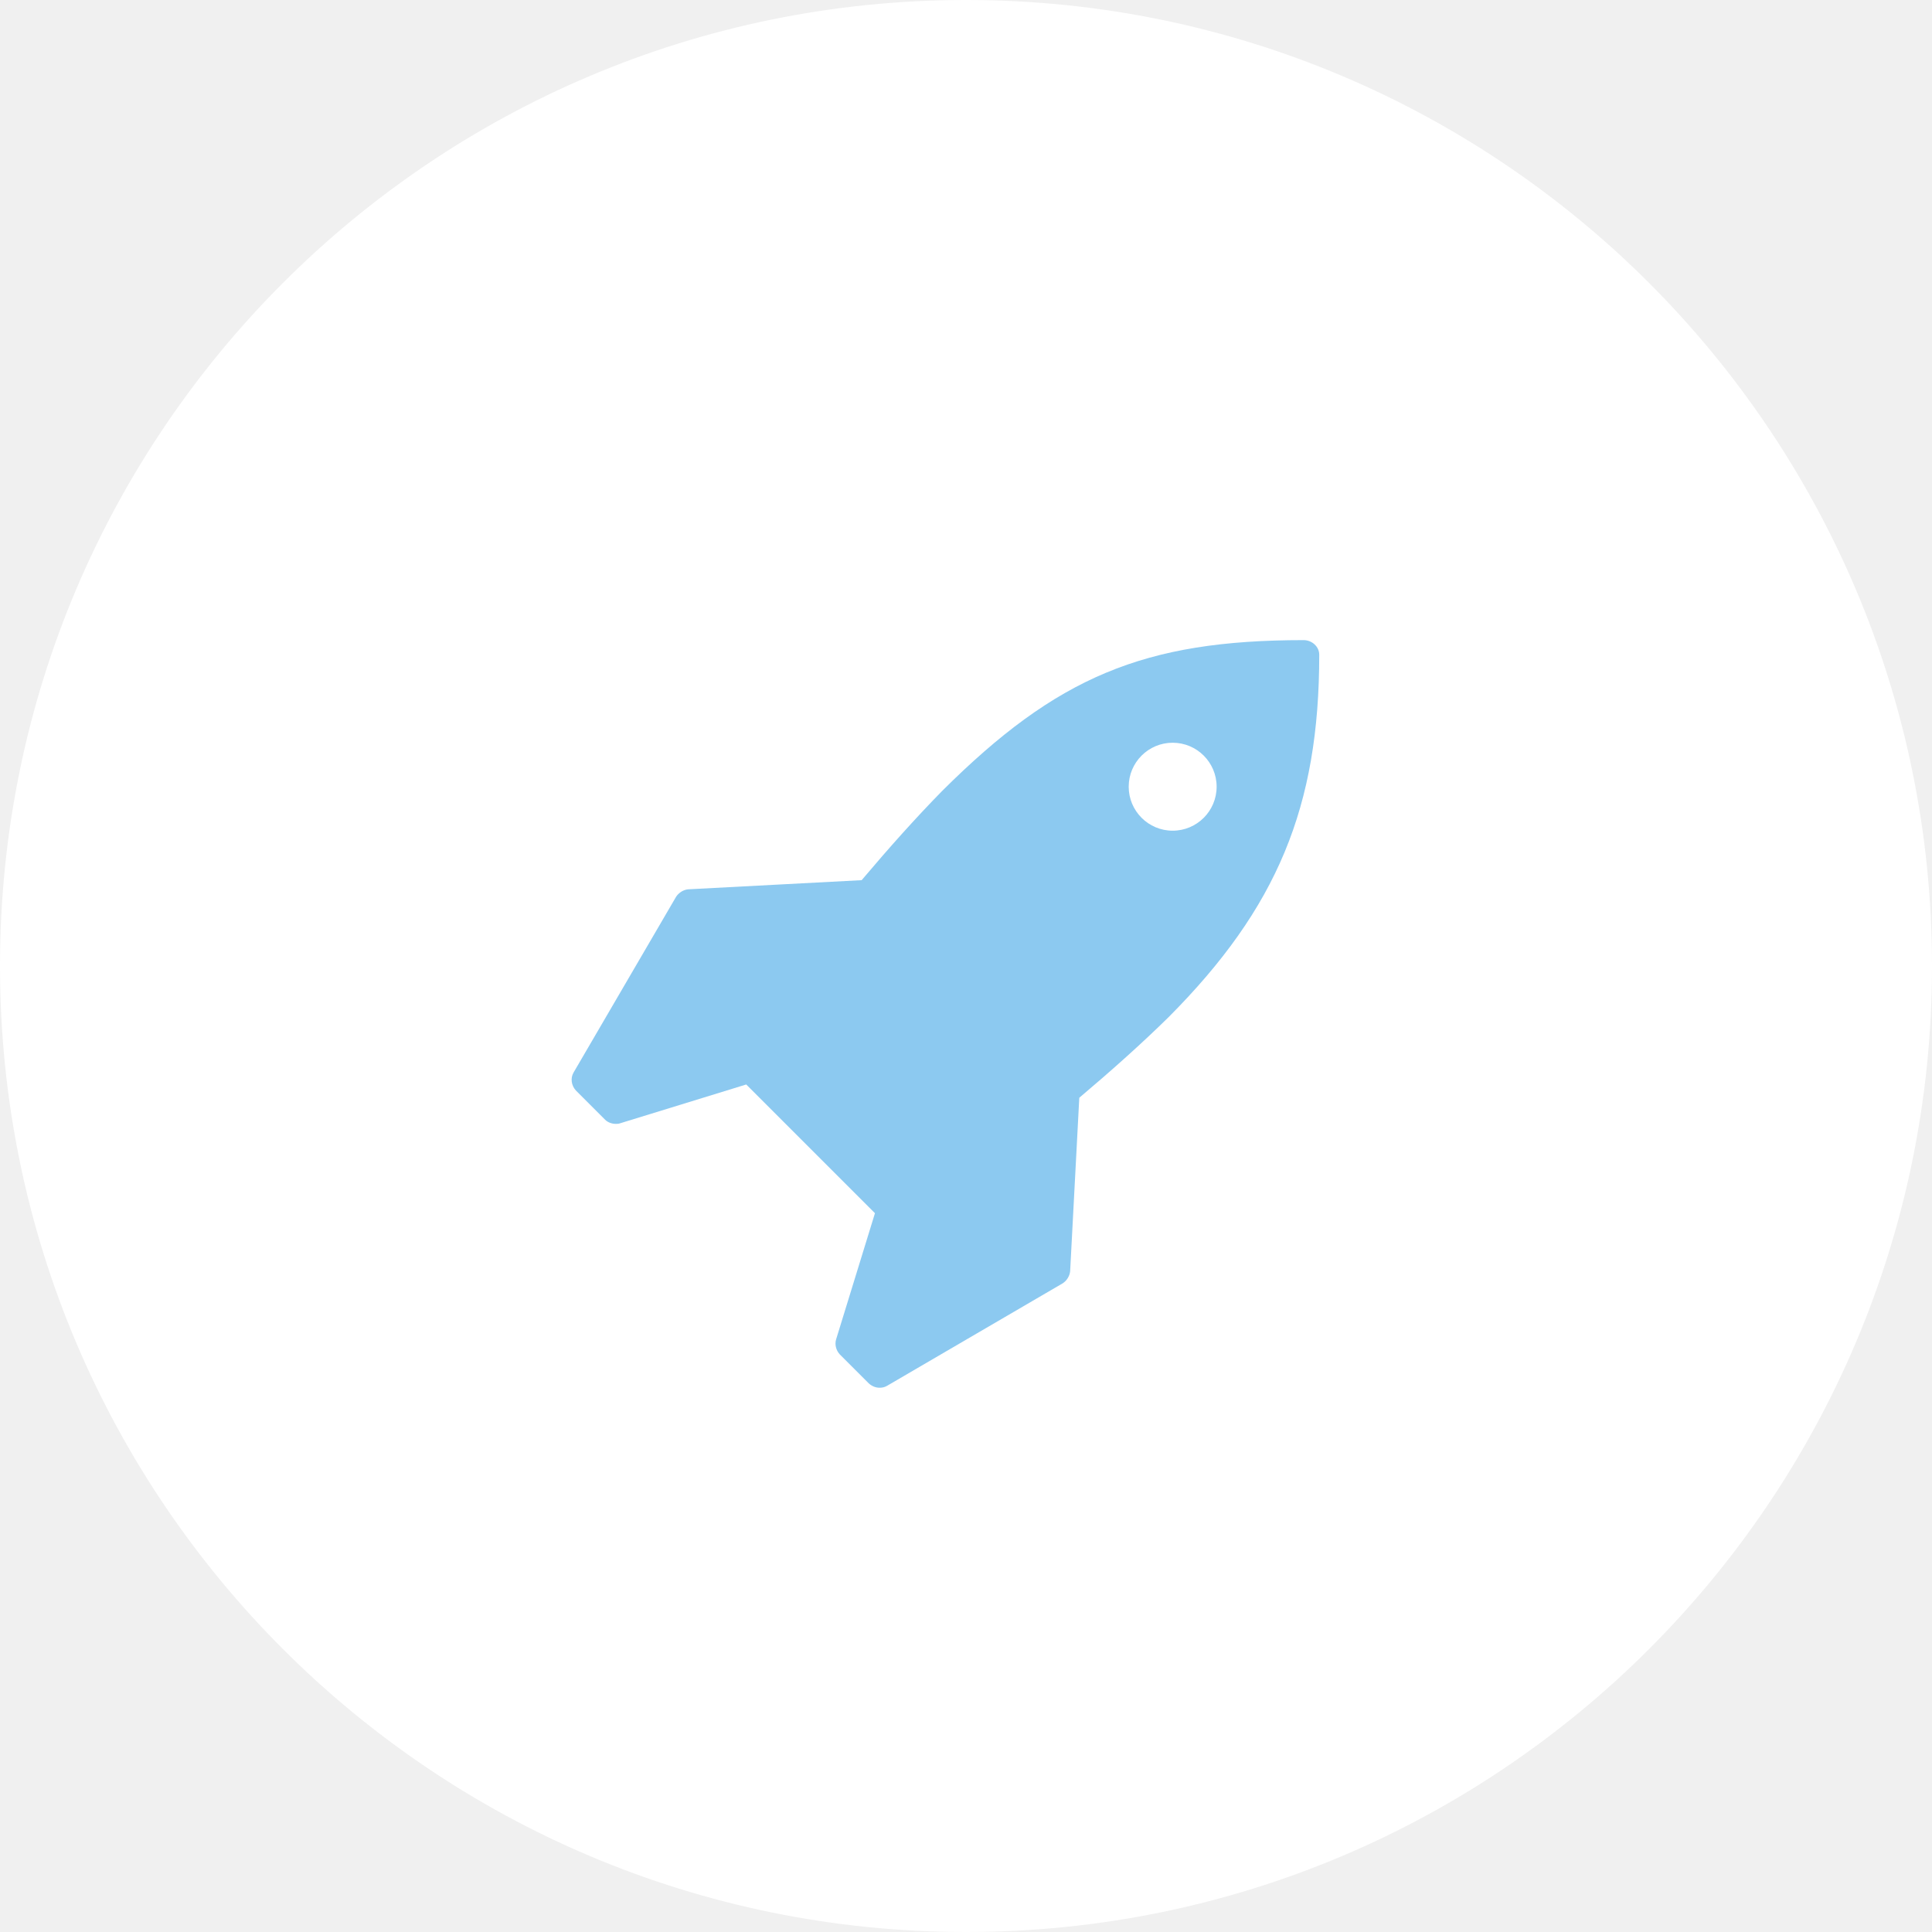
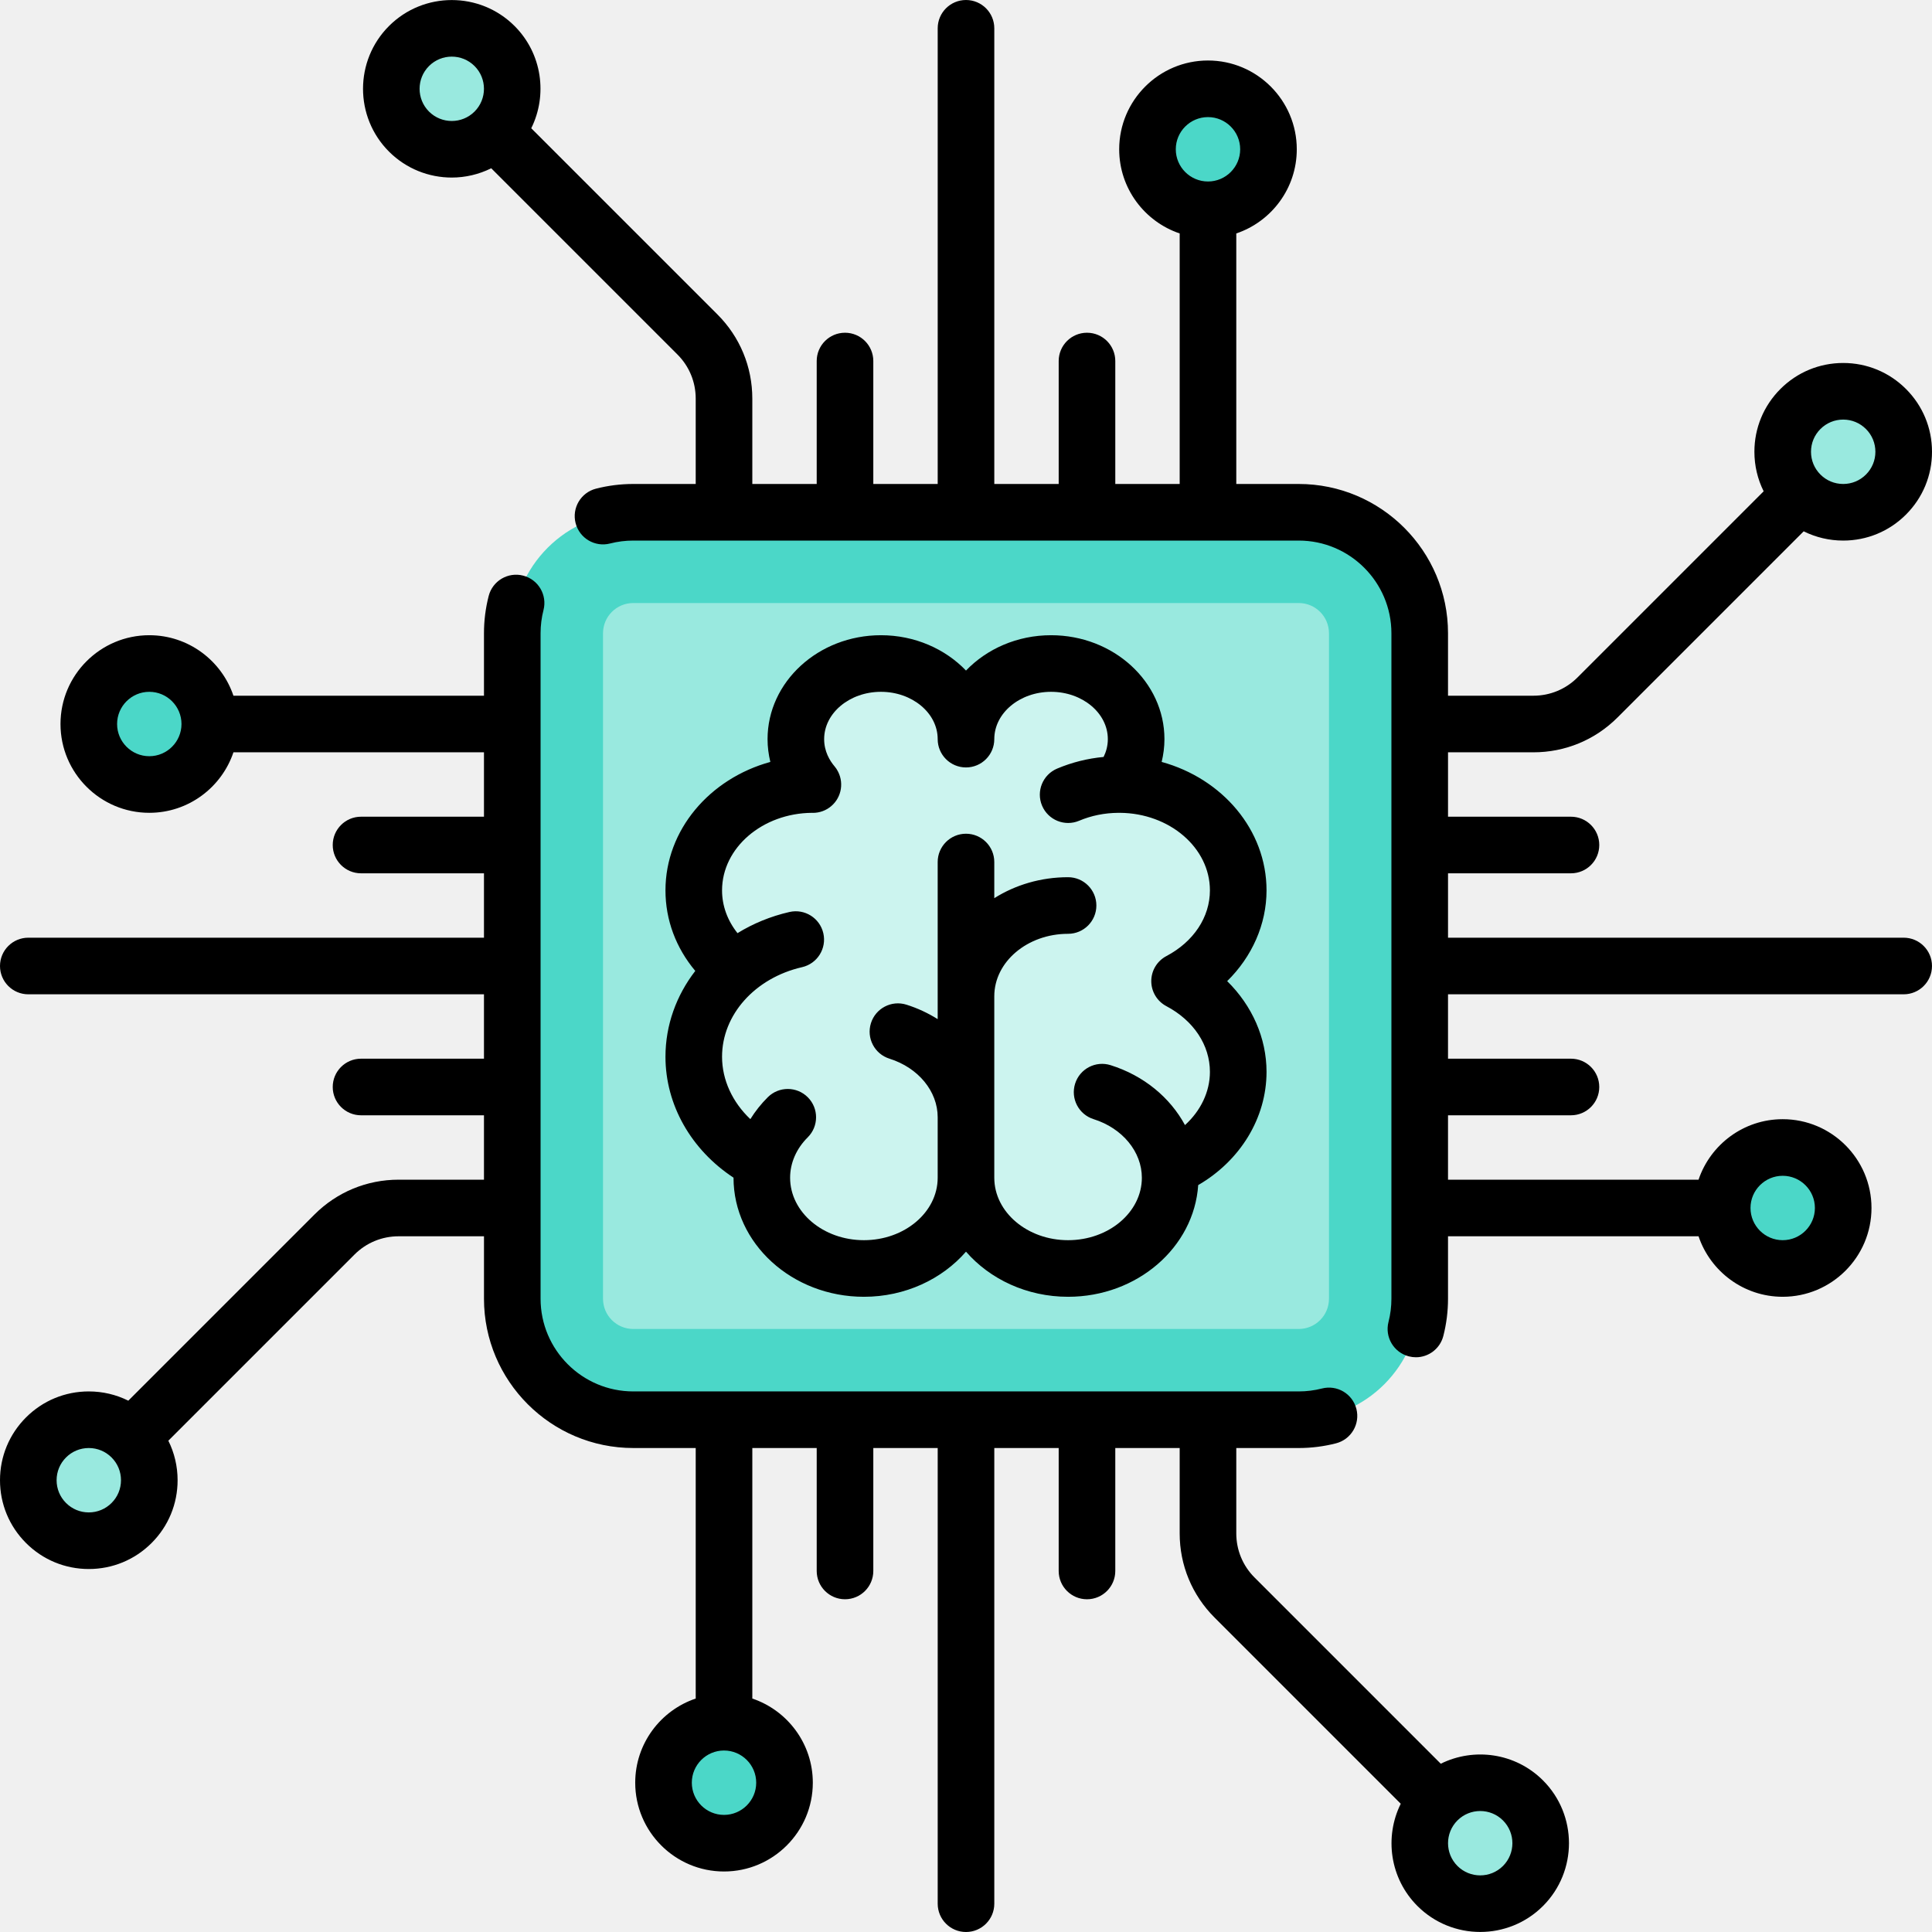
- <svg xmlns="http://www.w3.org/2000/svg" version="1.1" id="Layer_1" x="0px" y="0px" width="85px" height="85px" viewBox="0 0 80 80" enable-background="new 0 0 80 80" xml:space="preserve">
+ <svg xmlns="http://www.w3.org/2000/svg" version="1.1" id="Capa_1" x="0px" y="0px" viewBox="0 0 512.002 512.002" style="enable-background:new 0 0 512.002 512.002;" xml:space="preserve">
+   <path style="fill:#4BD7C8;" d="M344.177,376.243H167.823c-17.709,0-32.065-14.356-32.065-32.065V167.824  c0-17.709,14.356-32.065,32.065-32.065h176.355c17.709,0,32.065,14.356,32.065,32.065v176.355  C376.242,361.887,361.886,376.243,344.177,376.243z" />
+   <path style="fill:#99E9DF;" d="M344.177,352.195H167.823c-4.427,0-8.016-3.589-8.016-8.016V167.824c0-4.427,3.589-8.016,8.016-8.016  h176.355c4.427,0,8.016,3.589,8.016,8.016v176.355C352.194,348.606,348.605,352.195,344.177,352.195z" />
  <g>
-     <path fill="#FFFFFF" d="M40,0c22.091,0,40,17.909,40,40S62.091,80,40,80S0,62.091,0,40S17.909,0,40,0z" />
+     <circle style="fill:#4BD7C8;" cx="39.565" cy="191.871" r="16.03" />
+     <circle style="fill:#4BD7C8;" cx="472.44" cy="320.131" r="16.03" />
  </g>
  <g>
-     <path fill="#8cc9f0" d="M50.378,32.576c0,1.005-0.815,1.821-1.821,1.821c-1.005,0-1.82-0.816-1.82-1.821    c0-1.005,0.815-1.821,1.82-1.821C49.563,30.755,50.378,31.571,50.378,32.576z M54.627,27.113c0-0.341-0.304-0.607-0.646-0.607    c-6.601,0-10.223,1.518-14.964,6.241c-1.081,1.1-2.2,2.352-3.338,3.699l-7.188,0.379c-0.19,0.019-0.379,0.133-0.493,0.304    l-4.249,7.284c-0.133,0.228-0.095,0.53,0.095,0.739l1.214,1.215c0.114,0.113,0.285,0.17,0.437,0.17c0.057,0,0.114,0,0.17-0.02    l5.235-1.611l5.33,5.33l-1.612,5.236c-0.057,0.209,0,0.437,0.152,0.606l1.214,1.214c0.133,0.114,0.284,0.171,0.436,0.171    c0.114,0,0.208-0.021,0.304-0.075l7.283-4.25c0.171-0.113,0.284-0.304,0.305-0.492l0.379-7.19c1.347-1.138,2.599-2.257,3.699-3.339    C52.882,37.603,54.627,33.411,54.627,27.113z" />
+     <circle style="fill:#99E9DF;" cx="23.532" cy="392.271" r="16.03" />
+     <circle style="fill:#99E9DF;" cx="488.47" cy="119.731" r="16.03" />
  </g>
+   <g>
+     <circle style="fill:#4BD7C8;" cx="320.13" cy="39.566" r="16.03" />
+     <circle style="fill:#4BD7C8;" cx="191.87" cy="472.441" r="16.03" />
+   </g>
+   <g>
+     <circle style="fill:#99E9DF;" cx="119.73" cy="23.533" r="16.03" />
+     <circle style="fill:#99E9DF;" cx="392.27" cy="488.471" r="16.03" />
+   </g>
+   <path style="fill:#CCF4EF;" d="M256,324.248c2.286,0,4.462,0.975,5.981,2.677c5.237,5.871,12.917,9.237,21.074,9.237  c14.028,0,25.81-9.821,26.82-22.354c0.211-2.611,1.691-4.955,3.953-6.278c8.83-5.155,14.318-14.15,14.318-23.473  c0-6.728-2.803-13.265-7.899-18.408c-3.092-3.123-3.092-8.157,0-11.281c5.096-5.143,7.899-11.68,7.899-18.408  c0-12.106-8.838-22.776-21.99-26.553c-4.094-1.174-6.552-5.355-5.597-9.507c0.36-1.566,0.532-2.842,0.532-4.02  c0-11.05-10.114-20.04-22.545-20.04c-6.427,0-12.58,2.47-16.862,6.775c-3.022,3.022-8.345,3.022-11.367,0  c-4.282-4.306-10.435-6.775-16.862-6.775c-12.431,0-22.545,8.991-22.545,20.04c0,1.323,0.149,2.654,0.431,3.949  c0.908,4.133-1.542,8.259-5.613,9.429c-13.081,3.769-21.872,14.498-21.872,26.702c0,5.836,2.098,11.464,6.067,16.283  c2.356,2.869,2.442,6.979,0.196,9.938c-4.094,5.409-6.263,11.59-6.263,17.868c0,10.004,5.417,19.59,14.498,25.645  c2.208,1.472,3.546,3.945,3.57,6.603c0.11,13.159,12.236,23.864,27.023,23.864c8.157,0,15.837-3.366,21.074-9.237  C251.538,325.222,253.714,324.248,256,324.248z" />
+   <path d="M504.5,248.501H383.742v-17.064h32.581c4.142,0,7.5-3.358,7.5-7.5s-3.358-7.5-7.5-7.5h-32.581v-17.065h22.62  c8.427,0,16.35-3.281,22.308-9.24l49.326-49.326c3.214,1.601,6.777,2.453,10.473,2.453c6.286,0,12.195-2.448,16.64-6.892  c4.445-4.445,6.893-10.354,6.893-16.64s-2.448-12.195-6.893-16.64c-4.444-4.445-10.354-6.893-16.64-6.893s-12.195,2.448-16.64,6.892  c-4.445,4.445-6.893,10.354-6.893,16.64c0,3.696,0.852,7.259,2.453,10.473l-49.326,49.326c-3.125,3.125-7.281,4.847-11.702,4.847  h-22.62v-16.548c0-21.816-17.749-39.564-39.564-39.564h-16.548V61.865c9.308-3.139,16.032-11.946,16.032-22.3  c0-12.976-10.557-23.532-23.532-23.532s-23.532,10.557-23.532,23.532c0,10.354,6.724,19.16,16.032,22.3v66.394h-17.064V95.678  c0-4.142-3.358-7.5-7.5-7.5s-7.5,3.358-7.5,7.5v32.581H263.5V7.501c0-4.142-3.358-7.5-7.5-7.5s-7.5,3.358-7.5,7.5v120.758h-17.064  V95.678c0-4.142-3.358-7.5-7.5-7.5s-7.5,3.358-7.5,7.5v32.581h-17.064V105.64c0-8.427-3.282-16.35-9.241-22.308l-49.343-49.343  c4.359-8.801,2.898-19.775-4.421-27.095c-9.176-9.175-24.105-9.174-33.28,0c-9.175,9.175-9.175,24.104,0,33.28  c4.588,4.587,10.614,6.881,16.64,6.881c3.588,0,7.17-0.833,10.455-2.46l49.343,49.344c3.126,3.125,4.847,7.281,4.847,11.701v22.619  h-16.548c-3.345,0-6.672,0.42-9.888,1.247c-4.011,1.032-6.426,5.121-5.394,9.133s5.122,6.427,9.133,5.394  c1.995-0.513,4.063-0.774,6.148-0.774h176.354c13.545,0,24.564,11.02,24.564,24.564v176.355c0,2.083-0.26,4.15-0.772,6.143  c-1.031,4.012,1.385,8.1,5.396,9.131c0.626,0.161,1.254,0.238,1.873,0.238c3.341,0,6.388-2.249,7.258-5.635  c0.826-3.212,1.245-6.536,1.245-9.878v-16.548h66.394c3.139,9.308,11.946,16.032,22.3,16.032c12.976,0,23.532-10.556,23.532-23.532  s-10.557-23.532-23.532-23.532c-10.354,0-19.16,6.724-22.3,16.032h-66.394v-17.065h32.581c4.142,0,7.5-3.358,7.5-7.5  s-3.358-7.5-7.5-7.5h-32.581v-17.063H504.5c4.142,0,7.5-3.358,7.5-7.5S508.642,248.501,504.5,248.501z M482.435,113.694  c1.612-1.612,3.754-2.499,6.033-2.499s4.421,0.887,6.033,2.499s2.499,3.754,2.499,6.033s-0.887,4.421-2.499,6.033  s-3.754,2.499-6.033,2.499s-4.421-0.887-6.033-2.499l0,0c-1.612-1.612-2.499-3.754-2.499-6.033S480.823,115.305,482.435,113.694z   M320.129,31.033c4.705,0,8.532,3.828,8.532,8.532s-3.828,8.532-8.532,8.532s-8.532-3.828-8.532-8.532  S315.424,31.033,320.129,31.033z M113.692,29.567c-3.327-3.327-3.327-8.74,0-12.066c1.664-1.664,3.848-2.495,6.034-2.495  c2.185,0,4.37,0.832,6.033,2.495c3.327,3.327,3.327,8.74,0,12.067l0,0C122.433,32.893,117.02,32.894,113.692,29.567z   M472.436,311.598c4.705,0,8.532,3.828,8.532,8.532c0,4.705-3.828,8.532-8.532,8.532s-8.532-3.828-8.532-8.532  C463.903,315.425,467.731,311.598,472.436,311.598z" />
+   <path d="M381.819,467.407l-49.343-49.344c-3.126-3.125-4.847-7.281-4.847-11.701v-22.619h16.548c3.345,0,6.671-0.42,9.886-1.247  c4.011-1.032,6.426-5.121,5.394-9.133c-1.032-4.011-5.119-6.426-9.133-5.394c-1.994,0.513-4.062,0.773-6.147,0.773H167.823  c-13.545,0-24.564-11.02-24.564-24.564V167.824c0-2.085,0.26-4.153,0.773-6.146c1.033-4.011-1.382-8.1-5.393-9.133  c-4.012-1.033-8.101,1.382-9.133,5.393c-0.828,3.214-1.247,6.54-1.247,9.886v16.548H61.864c-3.139-9.308-11.946-16.032-22.3-16.032  c-12.976,0-23.532,10.556-23.532,23.532s10.557,23.532,23.532,23.532c10.354,0,19.16-6.724,22.3-16.032h66.394v17.065H95.677  c-4.142,0-7.5,3.358-7.5,7.5s3.358,7.5,7.5,7.5h32.581v17.064H7.5c-4.142,0-7.5,3.358-7.5,7.5s3.358,7.5,7.5,7.5h120.758v17.064  H95.677c-4.142,0-7.5,3.358-7.5,7.5s3.358,7.5,7.5,7.5h32.581v17.065h-22.62c-8.427,0-16.35,3.281-22.308,9.24l-49.326,49.326  c-3.214-1.601-6.777-2.453-10.473-2.453c-6.286,0-12.195,2.448-16.64,6.892C2.448,380.08,0,385.99,0,392.275  s2.448,12.195,6.893,16.64c4.444,4.445,10.354,6.892,16.64,6.892s12.195-2.448,16.64-6.892c4.445-4.445,6.893-10.354,6.893-16.64  c0-3.696-0.852-7.259-2.453-10.473l49.326-49.326c3.125-3.125,7.281-4.847,11.702-4.847h22.62v16.548  c0,21.816,17.749,39.564,39.564,39.564h16.548v66.394c-9.308,3.139-16.032,11.946-16.032,22.3c0,12.976,10.557,23.532,23.532,23.532  s23.532-10.557,23.532-23.532c0-10.354-6.724-19.16-16.032-22.3v-66.394h17.064v32.581c0,4.142,3.358,7.5,7.5,7.5s7.5-3.358,7.5-7.5  v-32.581H248.5v120.76c0,4.142,3.358,7.5,7.5,7.5s7.5-3.358,7.5-7.5V383.743h17.064v32.581c0,4.142,3.358,7.5,7.5,7.5  s7.5-3.358,7.5-7.5v-32.581h17.064v22.619c0,8.427,3.282,16.35,9.241,22.308l49.343,49.343c-4.359,8.801-2.898,19.775,4.422,27.095  c4.587,4.588,10.614,6.881,16.64,6.881s12.053-2.293,16.64-6.881c9.175-9.175,9.175-24.104,0-33.279  C401.595,464.509,390.62,463.048,381.819,467.407z M39.564,200.404c-4.705,0-8.532-3.828-8.532-8.532  c0-4.705,3.828-8.532,8.532-8.532s8.532,3.828,8.532,8.532C48.097,196.577,44.269,200.404,39.564,200.404z M29.565,398.308  c-1.612,1.612-3.754,2.499-6.033,2.499s-4.421-0.887-6.033-2.499c-1.612-1.612-2.499-3.754-2.499-6.033s0.887-4.421,2.499-6.033  s3.754-2.499,6.033-2.499s4.421,0.887,6.033,2.499l0,0c1.612,1.612,2.499,3.754,2.499,6.033S31.177,396.697,29.565,398.308z   M191.871,480.969c-4.705,0-8.532-3.828-8.532-8.532s3.828-8.532,8.532-8.532s8.532,3.828,8.532,8.532  S196.576,480.969,191.871,480.969z M398.308,494.502c-3.327,3.327-8.74,3.326-12.067,0c-3.327-3.327-3.327-8.74,0-12.066  c1.664-1.663,3.849-2.495,6.034-2.495s4.37,0.832,6.033,2.495C401.634,485.762,401.634,491.175,398.308,494.502z" />
+   <path d="M194.392,312.096c0,0.006,0,0.012,0,0.018c0,17.396,15.501,31.549,34.555,31.549c10.95,0,20.719-4.679,27.054-11.957  c6.335,7.278,16.104,11.957,27.054,11.957c18.337,0,33.376-13.11,34.482-29.602c11.137-6.462,18.108-17.781,18.108-30.003  c0-8.99-3.833-17.566-10.43-24.048c6.596-6.482,10.43-15.059,10.43-24.048c0-16.04-11.732-29.627-27.793-34.042  c0.475-1.961,0.739-3.978,0.739-6.039c0-15.186-13.479-27.541-30.045-27.541c-8.974,0-17.035,3.629-22.545,9.365  c-5.51-5.736-13.572-9.365-22.545-9.365c-16.567,0-30.045,12.355-30.045,27.541c0,2.061,0.264,4.078,0.739,6.039  c-16.061,4.414-27.793,18.001-27.793,34.042c0,7.839,2.774,15.235,7.899,21.343c-5.011,6.487-7.899,14.362-7.899,22.746  C176.355,292.803,183.169,304.71,194.392,312.096z M215.232,215.408c0.067,0.002,0.134,0.011,0.2,0.011  c1.712,0,3.433-0.583,4.842-1.776c2.875-2.434,3.452-6.564,1.522-9.671c-0.057-0.092-0.109-0.186-0.169-0.275  c-0.031-0.045-0.068-0.088-0.1-0.133c-0.116-0.163-0.235-0.323-0.364-0.477c-0.004-0.005-0.007-0.01-0.011-0.014  c-1.251-1.479-2.744-3.927-2.744-7.193c0-6.915,6.75-12.541,15.045-12.541s15.045,5.626,15.045,12.541c0,4.142,3.358,7.5,7.5,7.5  c4.142,0,7.5-3.358,7.5-7.5c0-6.915,6.75-12.541,15.045-12.541s15.045,5.626,15.045,12.541c0,1.848-0.484,3.424-1.125,4.72  c-4.266,0.403-8.392,1.434-12.309,3.086c-3.817,1.609-5.606,6.008-3.997,9.825c1.609,3.816,6.008,5.607,9.825,3.997  c3.242-1.367,6.73-2.07,10.368-2.098c0.072,0.002,0.143,0.009,0.215,0.009c0.067,0,0.133-0.009,0.2-0.011  c13.183,0.086,23.877,9.271,23.877,20.552c0,7.091-4.314,13.601-11.541,17.416c-2.46,1.298-4,3.851-4,6.633s1.54,5.335,4,6.633  c7.227,3.814,11.541,10.325,11.541,17.416c0,5.287-2.457,10.33-6.607,14.101c-3.943-7.301-10.912-13.113-19.717-15.879  c-3.95-1.241-8.161,0.956-9.403,4.907c-1.242,3.952,0.956,8.162,4.907,9.403c7.646,2.403,12.784,8.642,12.784,15.525  c0,9.125-8.772,16.549-19.555,16.549c-10.782,0-19.554-7.424-19.554-16.549v-48.097c0-9.125,8.772-16.548,19.554-16.548  c4.142,0,7.5-3.358,7.5-7.5s-3.358-7.5-7.5-7.5c-7.254,0-13.99,2.056-19.554,5.557v-9.58c0-4.142-3.358-7.5-7.5-7.5  s-7.5,3.358-7.5,7.5v41.637c-2.524-1.584-5.292-2.895-8.286-3.836c-3.954-1.242-8.162,0.956-9.403,4.906  c-1.242,3.952,0.955,8.162,4.906,9.404c7.646,2.403,12.783,8.642,12.783,15.524v16.032c0,9.125-8.772,16.549-19.554,16.549  c-10.783,0-19.555-7.424-19.555-16.549c0-3.911,1.658-7.713,4.668-10.705c2.938-2.92,2.952-7.669,0.032-10.607  s-7.668-2.952-10.606-0.032c-1.797,1.787-3.344,3.739-4.63,5.814c-4.736-4.48-7.501-10.374-7.501-16.535  c0-11.112,8.721-20.874,21.208-23.739c4.037-0.926,6.559-4.95,5.633-8.987c-0.926-4.038-4.951-6.559-8.987-5.633  c-5.027,1.153-9.655,3.078-13.759,5.605c-2.661-3.342-4.094-7.256-4.094-11.335C191.355,224.679,202.049,215.495,215.232,215.408z" />
+   <g>
+ </g>
+   <g>
+ </g>
+   <g>
+ </g>
+   <g>
+ </g>
+   <g>
+ </g>
+   <g>
+ </g>
+   <g>
+ </g>
+   <g>
+ </g>
+   <g>
+ </g>
+   <g>
+ </g>
+   <g>
+ </g>
+   <g>
+ </g>
+   <g>
+ </g>
+   <g>
+ </g>
+   <g>
+ </g>
</svg>
